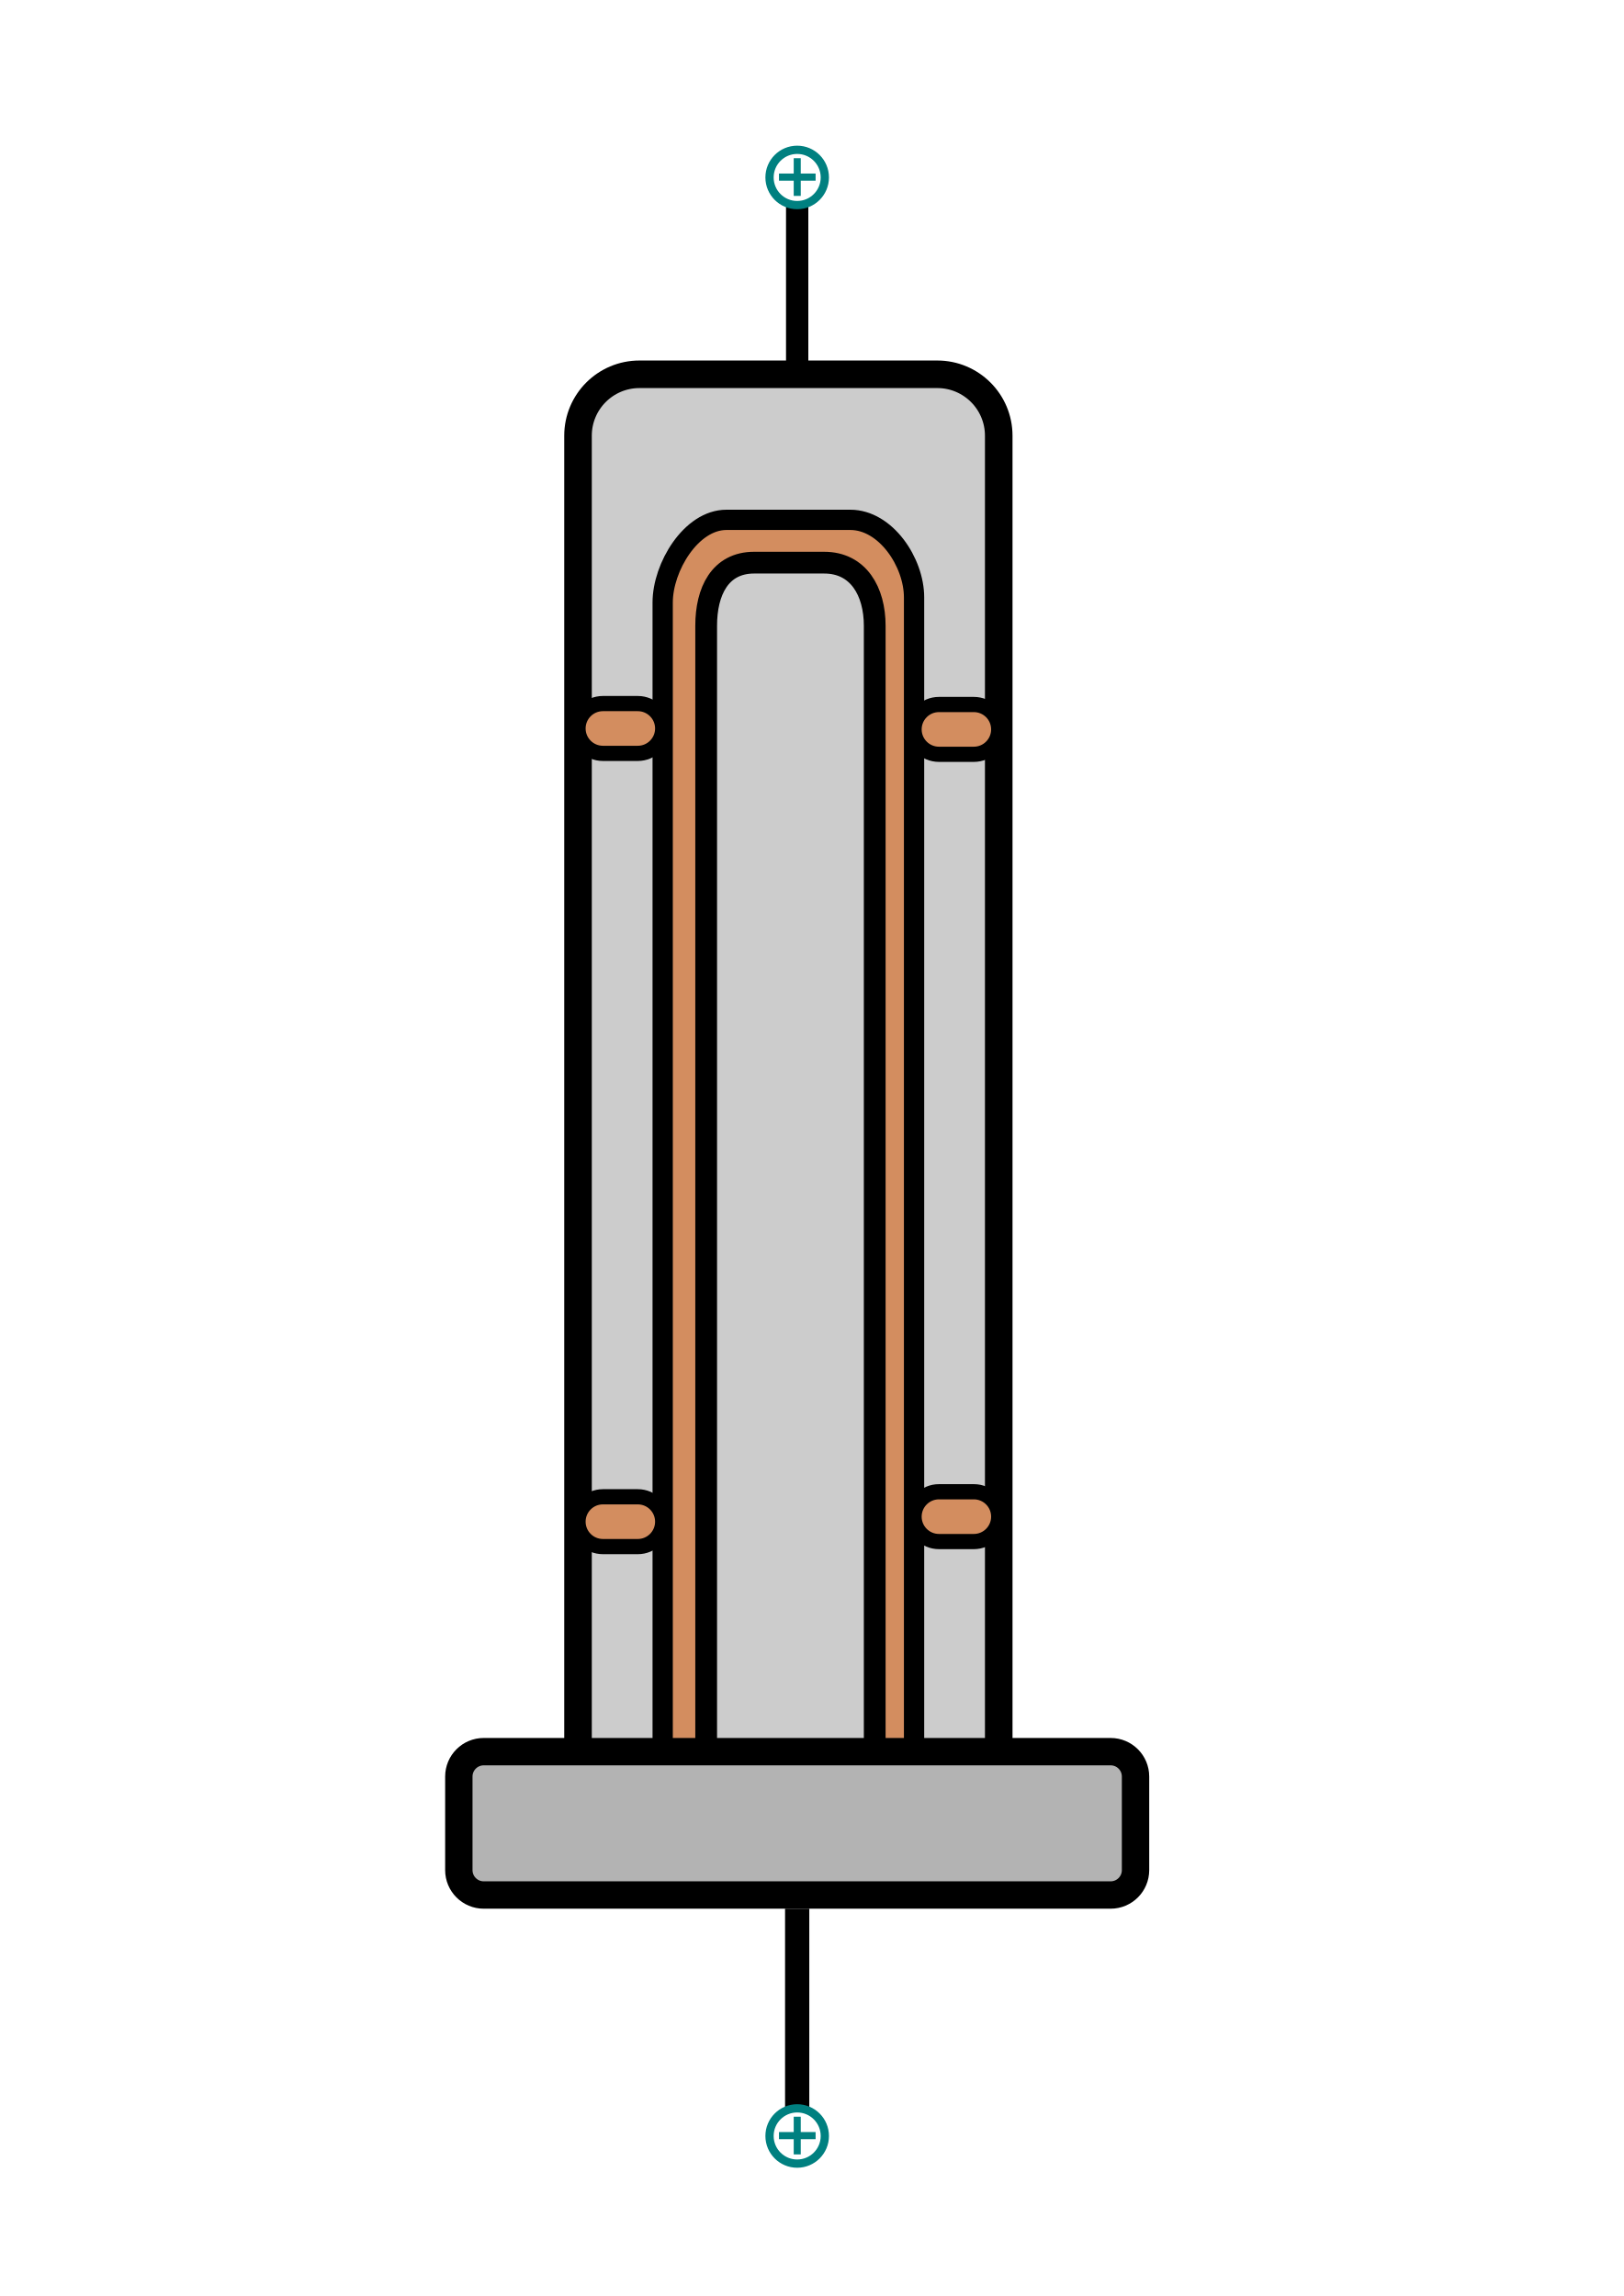
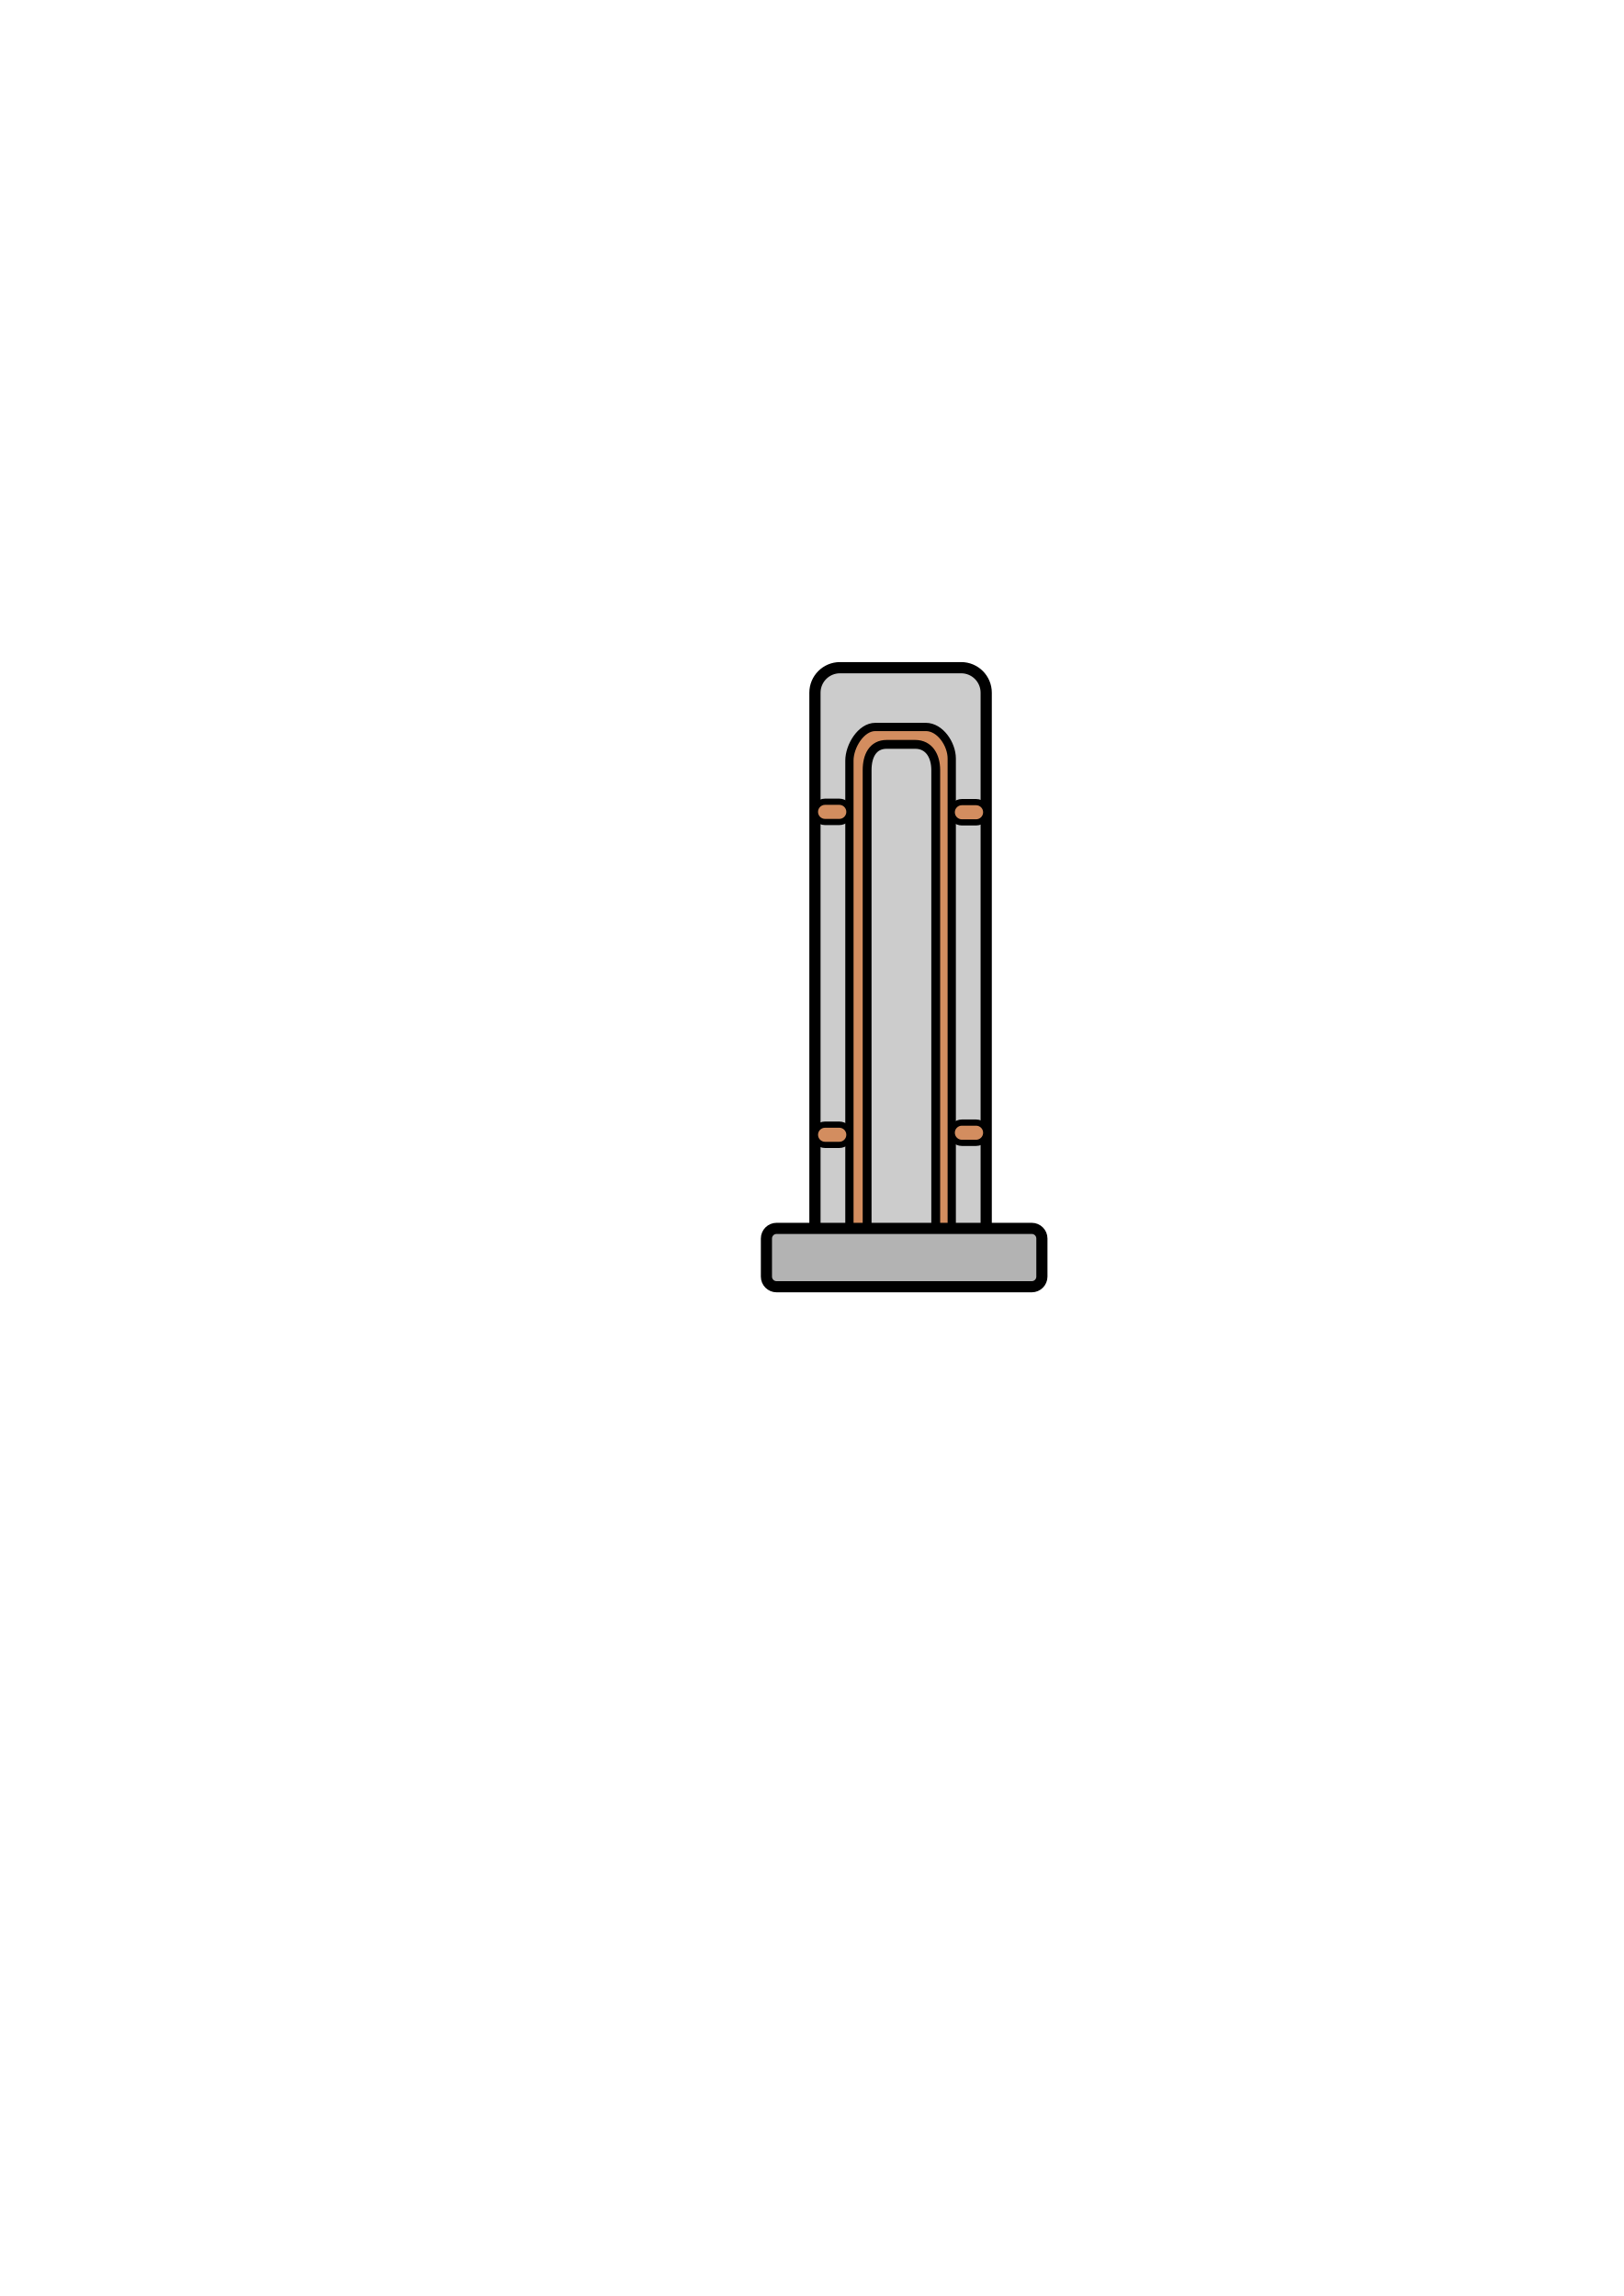
<svg xmlns="http://www.w3.org/2000/svg" width="210mm" height="297mm" viewBox="0 0 210 297" version="1.1" id="svg1">
  <defs id="defs1" />
  <g id="layer1">
-     <rect style="fill:#cccccc;fill-opacity:1;stroke:#000000;stroke-width:3.565;stroke-dasharray:none;stroke-opacity:1" id="rect1306" width="54.413" height="186.831" x="74.757" y="48.416" ry="7.946" />
-     <path id="rect1307" style="fill:#d38d5f;fill-opacity:1;stroke:#000000;stroke-width:2.623;stroke-dasharray:none;stroke-opacity:1" d="m 93.947,67.246 c -4.566,0 -8.24,6.121 -8.24,10.687 V 235.063 H 118.219 V 77.282 c 0,-4.566 -3.674,-10.036 -8.24,-10.036 z" />
-     <path id="rect1308" style="fill:#cccccc;fill-opacity:1;stroke:#000000;stroke-width:2.814;stroke-dasharray:none;stroke-opacity:1" d="m 97.538,72.782 c -4.429,0 -6.206,3.729 -6.206,8.158 V 235.063 H 113.131 V 80.941 c 0,-4.429 -2.102,-8.158 -6.532,-8.158 z" />
-     <rect style="fill:#d38d5f;fill-opacity:1;stroke:#000000;stroke-width:1.967;stroke-dasharray:none;stroke-opacity:1" id="rect1312" width="10.951" height="6.442" x="118.219" y="91.131" ry="3.221" />
-     <rect style="fill:#d38d5f;fill-opacity:1;stroke:#000000;stroke-width:1.967;stroke-dasharray:none;stroke-opacity:1" id="rect1313" width="10.951" height="6.442" x="118.219" y="192.966" ry="3.221" />
-     <rect style="fill:#d38d5f;fill-opacity:1;stroke:#000000;stroke-width:1.967;stroke-dasharray:none;stroke-opacity:1" id="rect1310" width="10.951" height="6.442" x="74.757" y="193.617" ry="3.221" />
-     <rect style="fill:#b3b3b3;fill-opacity:1;stroke:#000000;stroke-width:3.54;stroke-dasharray:none;stroke-opacity:1" id="rect1311" width="87.52" height="18.545" x="59.343" y="226.586" ry="3.221" />
-     <rect style="fill:#d38d5f;fill-opacity:1;stroke:#000000;stroke-width:1.967;stroke-dasharray:none;stroke-opacity:1" id="rect1314" width="10.951" height="6.442" x="74.757" y="91.011" ry="3.221" />
-     <path style="fill:#d38d5f;fill-opacity:1;stroke:#000000;stroke-width:3.133;stroke-dasharray:none;stroke-opacity:1" d="m 103.102,246.901 v 25.823" id="path1315" />
-     <path style="fill:#d38d5f;fill-opacity:1;stroke:#000000;stroke-width:2.884;stroke-dasharray:none;stroke-opacity:1" d="M 103.102,26.53 V 48.416" id="path1314" />
-     <circle style="fill:none;stroke:#008080;stroke-width:1.068;stroke-dasharray:none" id="path116" cx="103.102" cy="22.954" r="3.576" />
-     <text xml:space="preserve" style="font-size:9.532px;font-family:'Open Sans';-inkscape-font-specification:'Open Sans, Normal';writing-mode:lr-tb;direction:ltr;fill:#008080;stroke:#008080;stroke-width:0.267;stroke-dasharray:none" x="100.4" y="26.269" id="text118">
-       <tspan id="tspan118" style="fill:#008080;stroke:#008080;stroke-width:0.267;stroke-dasharray:none" x="100.4" y="26.269">+</tspan>
-     </text>
-     <circle style="fill:none;stroke:#008080;stroke-width:1.068;stroke-dasharray:none" id="path116-4" cx="103.102" cy="276.3" r="3.576" />
-     <text xml:space="preserve" style="font-size:9.532px;font-family:'Open Sans';-inkscape-font-specification:'Open Sans, Normal';writing-mode:lr-tb;direction:ltr;fill:#008080;stroke:#008080;stroke-width:0.267;stroke-dasharray:none" x="100.4" y="279.615" id="text118-0">
-       <tspan id="tspan118-6" style="fill:#008080;stroke:#008080;stroke-width:0.267;stroke-dasharray:none" x="100.4" y="279.615">+</tspan>
-     </text>
+     <rect style="fill:#cccccc;fill-opacity:1;stroke:#000000;stroke-width:1.451;stroke-dasharray:none;stroke-opacity:1" id="rect1306" width="22.15" height="76.055" x="105.4" y="86.369" ry="3.235" />
+     <path id="rect1307" style="fill:#d38d5f;fill-opacity:1;stroke:#000000;stroke-width:1.068;stroke-dasharray:none;stroke-opacity:1" d="m 113.212,94.035 c -1.859,0 -3.354,2.492 -3.354,4.35 v 63.964 h 13.235 V 98.12 c 0,-1.859 -1.496,-4.085 -3.354,-4.085 z" />
+     <path id="rect1308" style="fill:#cccccc;fill-opacity:1;stroke:#000000;stroke-width:1.145;stroke-dasharray:none;stroke-opacity:1" d="m 114.674,96.288 c -1.803,0 -2.526,1.518 -2.526,3.321 v 62.74 h 8.874 V 99.609 c 0,-1.803 -0.856,-3.321 -2.659,-3.321 z" />
+     <rect style="fill:#d38d5f;fill-opacity:1;stroke:#000000;stroke-width:0.801;stroke-dasharray:none;stroke-opacity:1" id="rect1312" width="4.458" height="2.622" x="123.093" y="103.758" ry="1.311" />
+     <rect style="fill:#d38d5f;fill-opacity:1;stroke:#000000;stroke-width:0.801;stroke-dasharray:none;stroke-opacity:1" id="rect1313" width="4.458" height="2.622" x="123.093" y="145.213" ry="1.311" />
+     <rect style="fill:#d38d5f;fill-opacity:1;stroke:#000000;stroke-width:0.801;stroke-dasharray:none;stroke-opacity:1" id="rect1310" width="4.458" height="2.622" x="105.4" y="145.477" ry="1.311" />
+     <rect style="fill:#b3b3b3;fill-opacity:1;stroke:#000000;stroke-width:1.441;stroke-dasharray:none;stroke-opacity:1" id="rect1311" width="35.627" height="7.549" x="99.125" y="158.898" ry="1.311" />
+     <rect style="fill:#d38d5f;fill-opacity:1;stroke:#000000;stroke-width:0.801;stroke-dasharray:none;stroke-opacity:1" id="rect1314" width="4.458" height="2.622" x="105.4" y="103.709" ry="1.311" />
  </g>
</svg>
